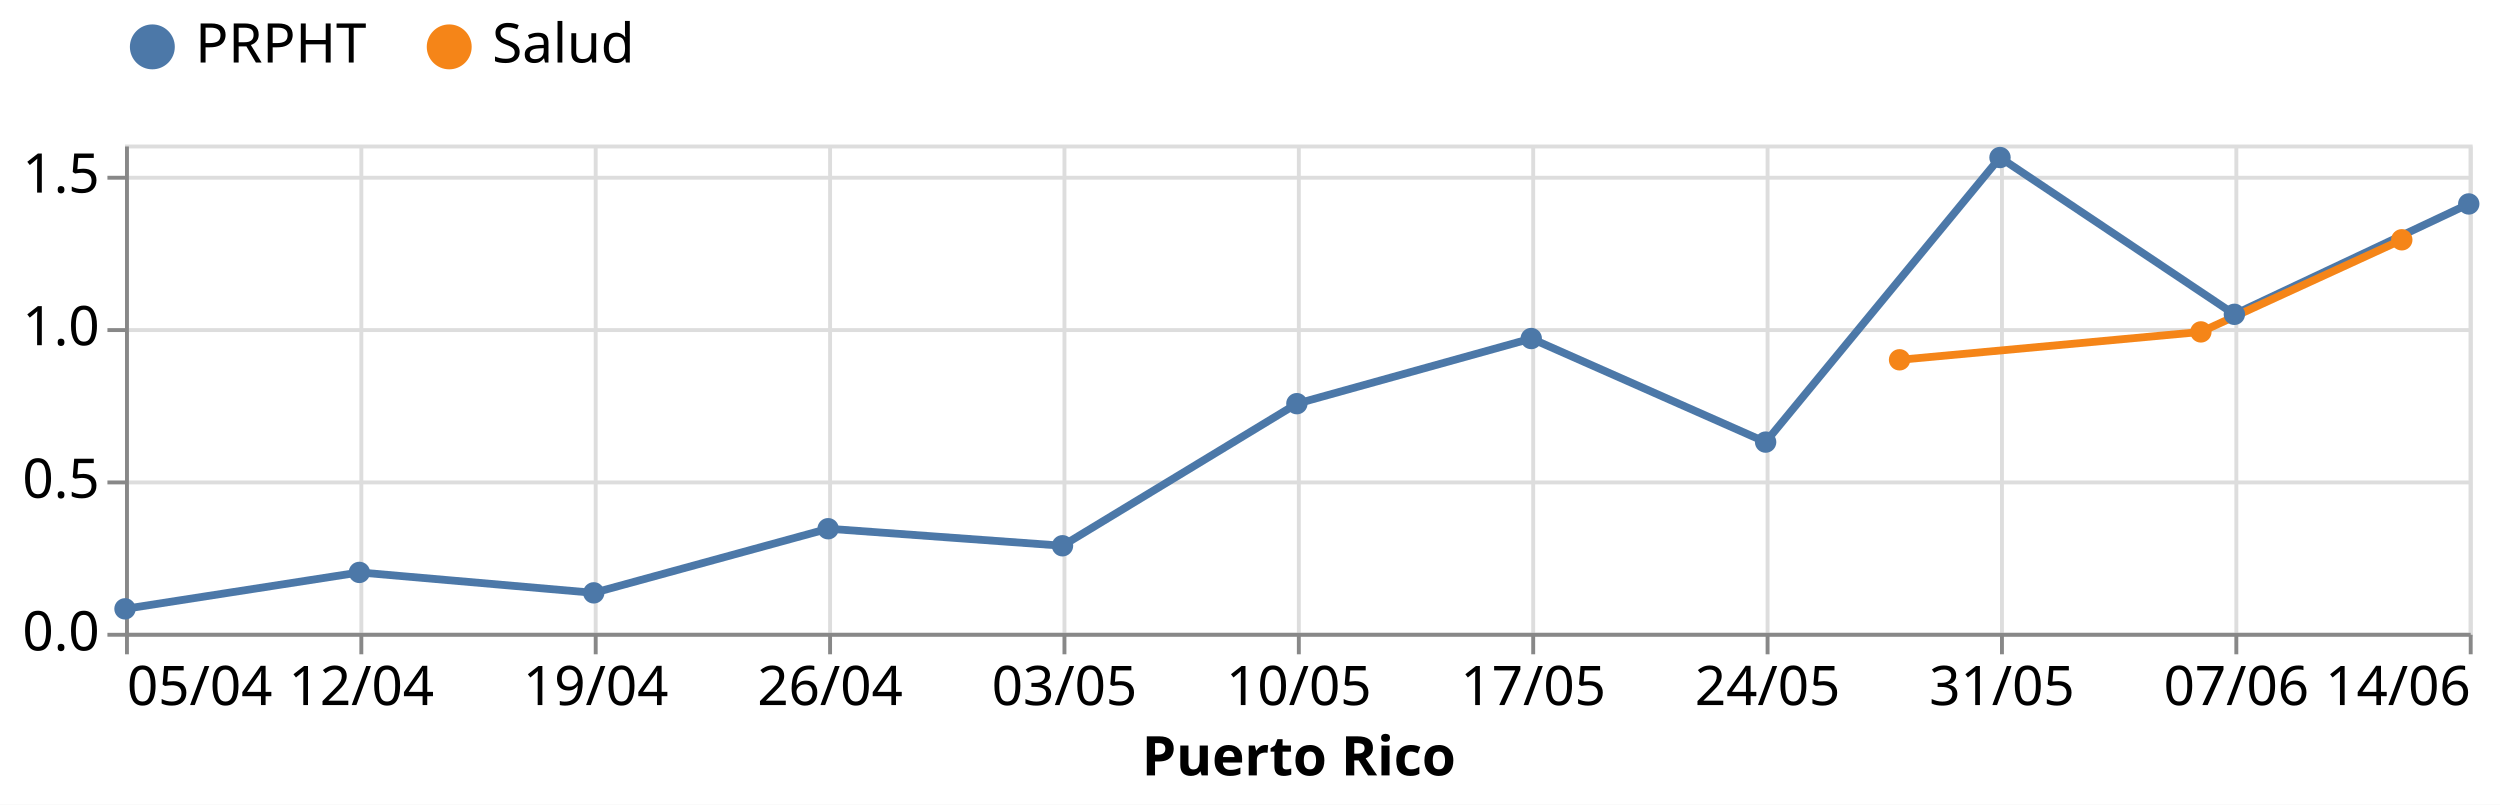
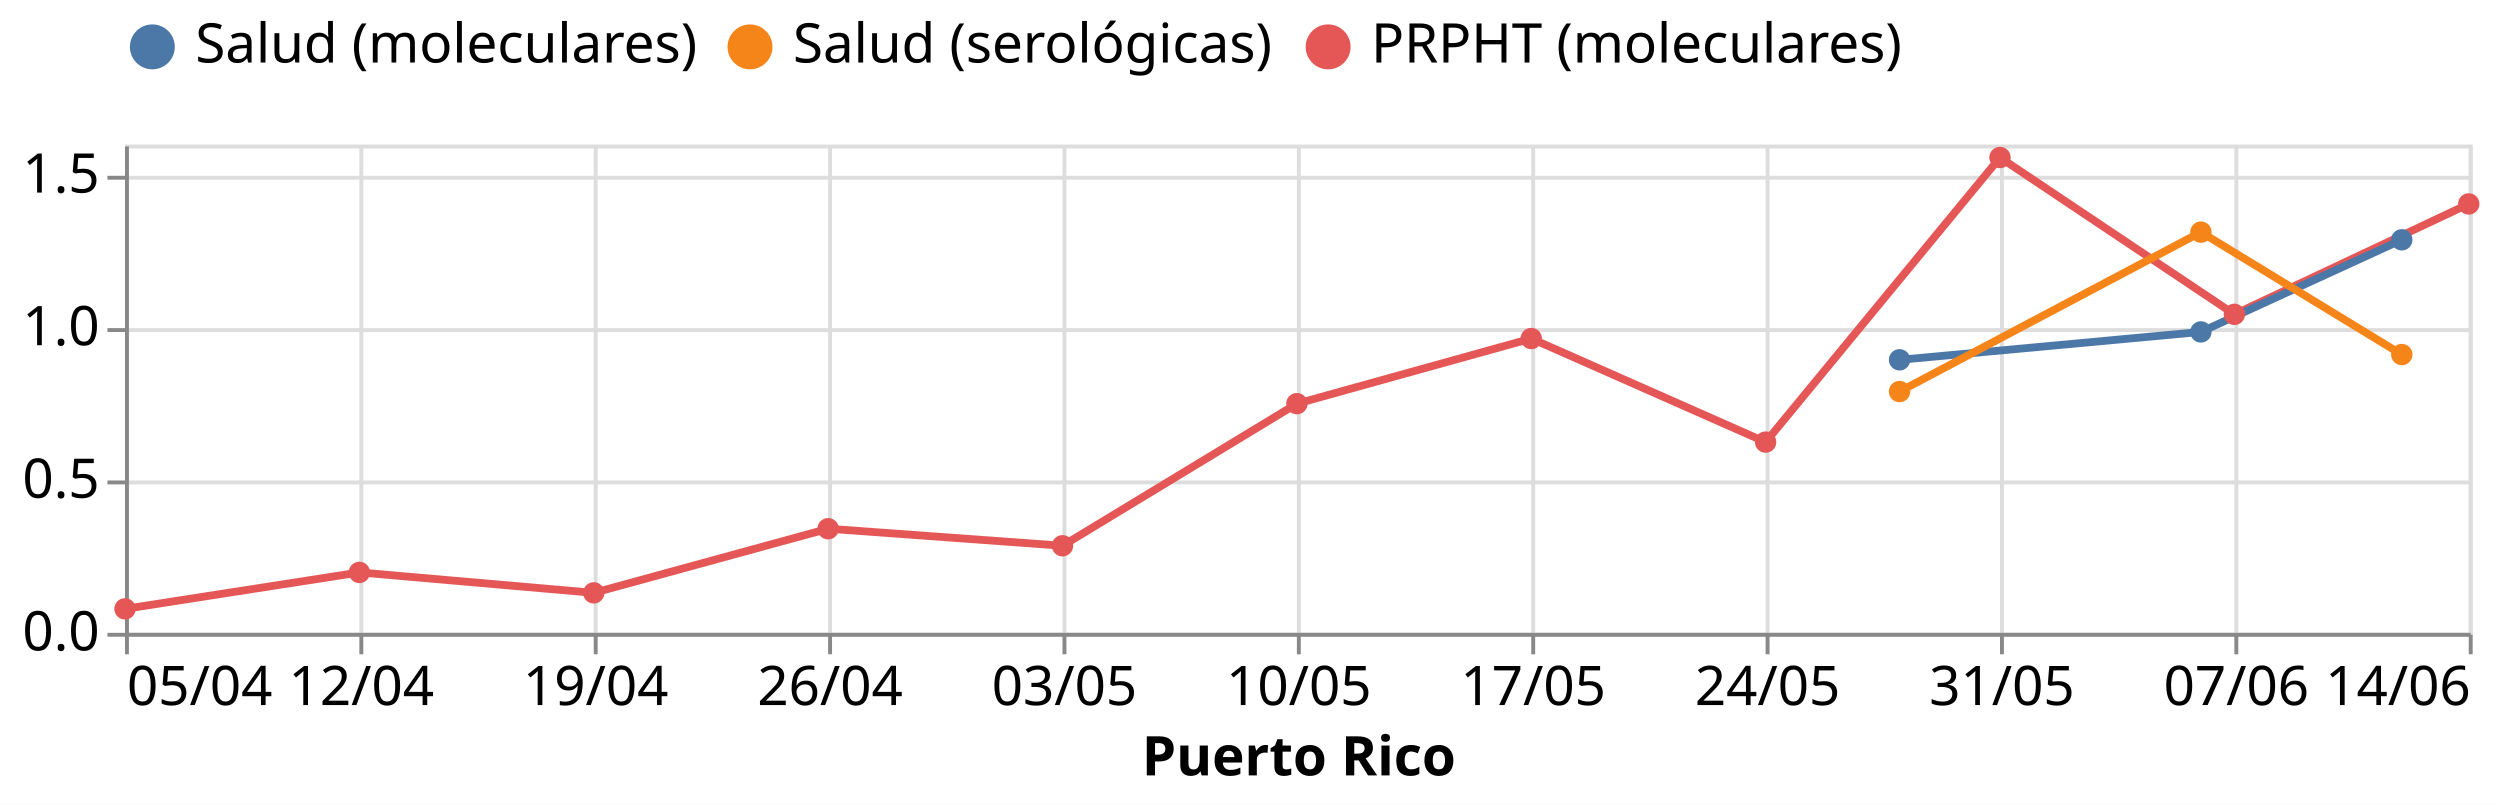
<svg xmlns="http://www.w3.org/2000/svg" class="marks" width="640" height="206" viewBox="0 0 640 206" version="1.1">
  <rect width="640" height="206" style="fill: white;" />
  <g transform="translate(32,37)">
    <g class="mark-group role-frame root">
      <g transform="translate(0,0)">
        <path class="background" d="M0.5,0.5h600v125h-600Z" style="fill: none; stroke: #ddd;" />
        <g>
          <g class="mark-group role-axis">
            <g transform="translate(0.5,125.5)">
              <path class="background" d="M0,0h0v0h0Z" style="pointer-events: none; fill: none;" />
              <g>
                <g class="mark-rule role-axis-grid" style="pointer-events: none;">
                  <line transform="translate(0,-125)" x2="0" y2="125" style="fill: none; stroke: #ddd; stroke-width: 1; opacity: 1;" />
                  <line transform="translate(60,-125)" x2="0" y2="125" style="fill: none; stroke: #ddd; stroke-width: 1; opacity: 1;" />
                  <line transform="translate(120,-125)" x2="0" y2="125" style="fill: none; stroke: #ddd; stroke-width: 1; opacity: 1;" />
                  <line transform="translate(180,-125)" x2="0" y2="125" style="fill: none; stroke: #ddd; stroke-width: 1; opacity: 1;" />
                  <line transform="translate(240,-125)" x2="0" y2="125" style="fill: none; stroke: #ddd; stroke-width: 1; opacity: 1;" />
                  <line transform="translate(300,-125)" x2="0" y2="125" style="fill: none; stroke: #ddd; stroke-width: 1; opacity: 1;" />
                  <line transform="translate(360,-125)" x2="0" y2="125" style="fill: none; stroke: #ddd; stroke-width: 1; opacity: 1;" />
                  <line transform="translate(420,-125)" x2="0" y2="125" style="fill: none; stroke: #ddd; stroke-width: 1; opacity: 1;" />
                  <line transform="translate(480,-125)" x2="0" y2="125" style="fill: none; stroke: #ddd; stroke-width: 1; opacity: 1;" />
                  <line transform="translate(540,-125)" x2="0" y2="125" style="fill: none; stroke: #ddd; stroke-width: 1; opacity: 1;" />
                  <line transform="translate(600,-125)" x2="0" y2="125" style="fill: none; stroke: #ddd; stroke-width: 1; opacity: 1;" />
                </g>
              </g>
              <path class="foreground" d="" style="pointer-events: none; display: none; fill: none;" />
            </g>
          </g>
          <g class="mark-group role-axis">
            <g transform="translate(0.5,0.5)">
              <path class="background" d="M0,0h0v0h0Z" style="pointer-events: none; fill: none;" />
              <g>
                <g class="mark-rule role-axis-grid" style="pointer-events: none;">
                  <line transform="translate(0,125)" x2="600" y2="0" style="fill: none; stroke: #ddd; stroke-width: 1; opacity: 1;" />
                  <line transform="translate(0,86)" x2="600" y2="0" style="fill: none; stroke: #ddd; stroke-width: 1; opacity: 1;" />
                  <line transform="translate(0,47)" x2="600" y2="0" style="fill: none; stroke: #ddd; stroke-width: 1; opacity: 1;" />
                  <line transform="translate(0,8)" x2="600" y2="0" style="fill: none; stroke: #ddd; stroke-width: 1; opacity: 1;" />
                </g>
              </g>
              <path class="foreground" d="" style="pointer-events: none; display: none; fill: none;" />
            </g>
          </g>
          <g class="mark-group role-axis">
            <g transform="translate(0.5,125.5)">
              <path class="background" d="M0,0h0v0h0Z" style="pointer-events: none; fill: none;" />
              <g>
                <g class="mark-rule role-axis-tick" style="pointer-events: none;">
                  <line transform="translate(0,0)" x2="0" y2="5" style="fill: none; stroke: #888; stroke-width: 1; opacity: 1;" />
                  <line transform="translate(60,0)" x2="0" y2="5" style="fill: none; stroke: #888; stroke-width: 1; opacity: 1;" />
                  <line transform="translate(120,0)" x2="0" y2="5" style="fill: none; stroke: #888; stroke-width: 1; opacity: 1;" />
                  <line transform="translate(180,0)" x2="0" y2="5" style="fill: none; stroke: #888; stroke-width: 1; opacity: 1;" />
                  <line transform="translate(240,0)" x2="0" y2="5" style="fill: none; stroke: #888; stroke-width: 1; opacity: 1;" />
                  <line transform="translate(300,0)" x2="0" y2="5" style="fill: none; stroke: #888; stroke-width: 1; opacity: 1;" />
                  <line transform="translate(360,0)" x2="0" y2="5" style="fill: none; stroke: #888; stroke-width: 1; opacity: 1;" />
                  <line transform="translate(420,0)" x2="0" y2="5" style="fill: none; stroke: #888; stroke-width: 1; opacity: 1;" />
                  <line transform="translate(480,0)" x2="0" y2="5" style="fill: none; stroke: #888; stroke-width: 1; opacity: 1;" />
                  <line transform="translate(540,0)" x2="0" y2="5" style="fill: none; stroke: #888; stroke-width: 1; opacity: 1;" />
                  <line transform="translate(600,0)" x2="0" y2="5" style="fill: none; stroke: #888; stroke-width: 1; opacity: 1;" />
                </g>
                <g class="mark-text role-axis-label" style="pointer-events: none;">
                  <text text-anchor="start" transform="translate(0,18)" style="font-family: sans-serif; font-size: 14px; fill: #000; opacity: 1;">05/04</text>
                  <text text-anchor="middle" transform="translate(60,18)" style="font-family: sans-serif; font-size: 14px; fill: #000; opacity: 1;">12/04</text>
                  <text text-anchor="middle" transform="translate(120,18)" style="font-family: sans-serif; font-size: 14px; fill: #000; opacity: 1;">19/04</text>
                  <text text-anchor="middle" transform="translate(180,18)" style="font-family: sans-serif; font-size: 14px; fill: #000; opacity: 1;">26/04</text>
                  <text text-anchor="middle" transform="translate(240,18)" style="font-family: sans-serif; font-size: 14px; fill: #000; opacity: 1;">03/05</text>
                  <text text-anchor="middle" transform="translate(300,18)" style="font-family: sans-serif; font-size: 14px; fill: #000; opacity: 1;">10/05</text>
                  <text text-anchor="middle" transform="translate(360,18)" style="font-family: sans-serif; font-size: 14px; fill: #000; opacity: 1;">17/05</text>
                  <text text-anchor="middle" transform="translate(420,18)" style="font-family: sans-serif; font-size: 14px; fill: #000; opacity: 1;">24/05</text>
                  <text text-anchor="middle" transform="translate(480,18)" style="font-family: sans-serif; font-size: 14px; fill: #000; opacity: 1;">31/05</text>
                  <text text-anchor="middle" transform="translate(540,18)" style="font-family: sans-serif; font-size: 14px; fill: #000; opacity: 1;">07/06</text>
                  <text text-anchor="end" transform="translate(600,18)" style="font-family: sans-serif; font-size: 14px; fill: #000; opacity: 1;">14/06</text>
                </g>
                <g class="mark-rule role-axis-domain" style="pointer-events: none;">
                  <line transform="translate(0,0)" x2="600" y2="0" style="fill: none; stroke: #888; stroke-width: 1; opacity: 1;" />
                </g>
                <g class="mark-text role-axis-title" style="pointer-events: none;">
                  <text text-anchor="middle" transform="translate(300,36)" style="font-family: sans-serif; font-size: 14px; font-weight: bold; fill: #000; opacity: 1;">Puerto Rico</text>
                </g>
              </g>
              <path class="foreground" d="" style="pointer-events: none; display: none; fill: none;" />
            </g>
          </g>
          <g class="mark-group role-axis">
            <g transform="translate(0.5,0.5)">
              <path class="background" d="M0,0h0v0h0Z" style="pointer-events: none; fill: none;" />
              <g>
                <g class="mark-rule role-axis-tick" style="pointer-events: none;">
                  <line transform="translate(0,125)" x2="-5" y2="0" style="fill: none; stroke: #888; stroke-width: 1; opacity: 1;" />
                  <line transform="translate(0,86)" x2="-5" y2="0" style="fill: none; stroke: #888; stroke-width: 1; opacity: 1;" />
                  <line transform="translate(0,47)" x2="-5" y2="0" style="fill: none; stroke: #888; stroke-width: 1; opacity: 1;" />
                  <line transform="translate(0,8)" x2="-5" y2="0" style="fill: none; stroke: #888; stroke-width: 1; opacity: 1;" />
                </g>
                <g class="mark-text role-axis-label" style="pointer-events: none;">
                  <text text-anchor="end" transform="translate(-7,129)" style="font-family: sans-serif; font-size: 14px; fill: #000; opacity: 1;">0.0</text>
                  <text text-anchor="end" transform="translate(-7,89.9375)" style="font-family: sans-serif; font-size: 14px; fill: #000; opacity: 1;">0.5</text>
                  <text text-anchor="end" transform="translate(-7,50.875)" style="font-family: sans-serif; font-size: 14px; fill: #000; opacity: 1;">1.0</text>
                  <text text-anchor="end" transform="translate(-7,11.8125)" style="font-family: sans-serif; font-size: 14px; fill: #000; opacity: 1;">1.5</text>
                </g>
                <g class="mark-rule role-axis-domain" style="pointer-events: none;">
                  <line transform="translate(0,125)" x2="0" y2="-125" style="fill: none; stroke: #888; stroke-width: 1; opacity: 1;" />
                </g>
              </g>
              <path class="foreground" d="" style="pointer-events: none; display: none; fill: none;" />
            </g>
          </g>
          <g class="mark-group role-scope layer_0_pathgroup">
            <g transform="translate(0,0)">
              <path class="background" d="M0,0h600v125h-600Z" style="fill: none;" />
              <g>
                <g class="mark-line role-mark layer_0_marks">
-                   <path d="M0,118.867L60,109.54L120,114.771L180,98.354L240,102.715L300,66.339L360,49.663L420,76.177L480,3.325L540,43.467L600,15.21" style="fill: none; stroke: #4c78a8; stroke-width: 2;" />
+                   <path d="M0,118.867L60,109.54L120,114.771L180,98.354L240,102.715L300,66.339L360,49.663L420,76.177L480,3.325L540,43.467L600,15.21" style="fill: none; stroke: #e45756; stroke-width: 2;" />
                </g>
              </g>
              <path class="foreground" d="" style="display: none; fill: none;" />
            </g>
            <g transform="translate(0,0)">
              <path class="background" d="M0,0h600v125h-600Z" style="fill: none;" />
              <g>
                <g class="mark-line role-mark layer_0_marks">
-                   <path d="M454.286,55.111L531.429,47.968L582.857,24.387" style="fill: none; stroke: #f58518; stroke-width: 2;" />
+                   <path d="M454.286,55.111L531.429,47.968L582.857,24.387" style="fill: none; stroke: #4c78a8; stroke-width: 2;" />
                </g>
              </g>
              <path class="foreground" d="" style="display: none; fill: none;" />
            </g>
+             <g transform="translate(0,0)">
+               <path class="background" d="M0,0h600v125h-600Z" style="fill: none;" />
+               <g>
+                 <g class="mark-line role-mark layer_0_marks">
+                   <path d="M454.286,63.233L531.429,22.43L582.857,53.766" style="fill: none; stroke: #f58518; stroke-width: 2;" />
+                 </g>
+               </g>
+               <path class="foreground" d="" style="display: none; fill: none;" />
+             </g>
          </g>
          <g class="mark-symbol role-mark layer_1_marks">
-             <path transform="translate(0,118.867)" d="M2.739,0A2.739,2.739,0,1,1,-2.739,0A2.739,2.739,0,1,1,2.739,0" style="fill: #4c78a8; stroke-width: 2; opacity: 1;" />
-             <path transform="translate(60,109.5398)" d="M2.739,0A2.739,2.739,0,1,1,-2.739,0A2.739,2.739,0,1,1,2.739,0" style="fill: #4c78a8; stroke-width: 2; opacity: 1;" />
-             <path transform="translate(120,114.7713)" d="M2.739,0A2.739,2.739,0,1,1,-2.739,0A2.739,2.739,0,1,1,2.739,0" style="fill: #4c78a8; stroke-width: 2; opacity: 1;" />
-             <path transform="translate(180,98.3536)" d="M2.739,0A2.739,2.739,0,1,1,-2.739,0A2.739,2.739,0,1,1,2.739,0" style="fill: #4c78a8; stroke-width: 2; opacity: 1;" />
-             <path transform="translate(240,102.7149)" d="M2.739,0A2.739,2.739,0,1,1,-2.739,0A2.739,2.739,0,1,1,2.739,0" style="fill: #4c78a8; stroke-width: 2; opacity: 1;" />
-             <path transform="translate(300,66.33948)" d="M2.739,0A2.739,2.739,0,1,1,-2.739,0A2.739,2.739,0,1,1,2.739,0" style="fill: #4c78a8; stroke-width: 2; opacity: 1;" />
-             <path transform="translate(360,49.6632)" d="M2.739,0A2.739,2.739,0,1,1,-2.739,0A2.739,2.739,0,1,1,2.739,0" style="fill: #4c78a8; stroke-width: 2; opacity: 1;" />
-             <path transform="translate(420,76.17681)" d="M2.739,0A2.739,2.739,0,1,1,-2.739,0A2.739,2.739,0,1,1,2.739,0" style="fill: #4c78a8; stroke-width: 2; opacity: 1;" />
-             <path transform="translate(454.2857,55.1113)" d="M2.739,0A2.739,2.739,0,1,1,-2.739,0A2.739,2.739,0,1,1,2.739,0" style="fill: #f58518; stroke-width: 2; opacity: 1;" />
-             <path transform="translate(480,3.324677)" d="M2.739,0A2.739,2.739,0,1,1,-2.739,0A2.739,2.739,0,1,1,2.739,0" style="fill: #4c78a8; stroke-width: 2; opacity: 1;" />
-             <path transform="translate(531.4286,47.96832)" d="M2.739,0A2.739,2.739,0,1,1,-2.739,0A2.739,2.739,0,1,1,2.739,0" style="fill: #f58518; stroke-width: 2; opacity: 1;" />
-             <path transform="translate(540,43.46726)" d="M2.739,0A2.739,2.739,0,1,1,-2.739,0A2.739,2.739,0,1,1,2.739,0" style="fill: #4c78a8; stroke-width: 2; opacity: 1;" />
-             <path transform="translate(582.8571,24.38669)" d="M2.739,0A2.739,2.739,0,1,1,-2.739,0A2.739,2.739,0,1,1,2.739,0" style="fill: #f58518; stroke-width: 2; opacity: 1;" />
-             <path transform="translate(600,15.20984)" d="M2.739,0A2.739,2.739,0,1,1,-2.739,0A2.739,2.739,0,1,1,2.739,0" style="fill: #4c78a8; stroke-width: 2; opacity: 1;" />
+             <path transform="translate(0,118.867)" d="M2.739,0A2.739,2.739,0,1,1,-2.739,0A2.739,2.739,0,1,1,2.739,0" style="fill: #e45756; stroke-width: 2; opacity: 1;" />
+             <path transform="translate(60,109.5398)" d="M2.739,0A2.739,2.739,0,1,1,-2.739,0A2.739,2.739,0,1,1,2.739,0" style="fill: #e45756; stroke-width: 2; opacity: 1;" />
+             <path transform="translate(120,114.7713)" d="M2.739,0A2.739,2.739,0,1,1,-2.739,0A2.739,2.739,0,1,1,2.739,0" style="fill: #e45756; stroke-width: 2; opacity: 1;" />
+             <path transform="translate(180,98.3536)" d="M2.739,0A2.739,2.739,0,1,1,-2.739,0A2.739,2.739,0,1,1,2.739,0" style="fill: #e45756; stroke-width: 2; opacity: 1;" />
+             <path transform="translate(240,102.7149)" d="M2.739,0A2.739,2.739,0,1,1,-2.739,0A2.739,2.739,0,1,1,2.739,0" style="fill: #e45756; stroke-width: 2; opacity: 1;" />
+             <path transform="translate(300,66.33948)" d="M2.739,0A2.739,2.739,0,1,1,-2.739,0A2.739,2.739,0,1,1,2.739,0" style="fill: #e45756; stroke-width: 2; opacity: 1;" />
+             <path transform="translate(360,49.6632)" d="M2.739,0A2.739,2.739,0,1,1,-2.739,0A2.739,2.739,0,1,1,2.739,0" style="fill: #e45756; stroke-width: 2; opacity: 1;" />
+             <path transform="translate(420,76.17681)" d="M2.739,0A2.739,2.739,0,1,1,-2.739,0A2.739,2.739,0,1,1,2.739,0" style="fill: #e45756; stroke-width: 2; opacity: 1;" />
+             <path transform="translate(454.2857,55.1113)" d="M2.739,0A2.739,2.739,0,1,1,-2.739,0A2.739,2.739,0,1,1,2.739,0" style="fill: #4c78a8; stroke-width: 2; opacity: 1;" />
+             <path transform="translate(454.2857,63.23277)" d="M2.739,0A2.739,2.739,0,1,1,-2.739,0A2.739,2.739,0,1,1,2.739,0" style="fill: #f58518; stroke-width: 2; opacity: 1;" />
+             <path transform="translate(480,3.324677)" d="M2.739,0A2.739,2.739,0,1,1,-2.739,0A2.739,2.739,0,1,1,2.739,0" style="fill: #e45756; stroke-width: 2; opacity: 1;" />
+             <path transform="translate(531.4286,47.96832)" d="M2.739,0A2.739,2.739,0,1,1,-2.739,0A2.739,2.739,0,1,1,2.739,0" style="fill: #4c78a8; stroke-width: 2; opacity: 1;" />
+             <path transform="translate(531.4286,22.42971)" d="M2.739,0A2.739,2.739,0,1,1,-2.739,0A2.739,2.739,0,1,1,2.739,0" style="fill: #f58518; stroke-width: 2; opacity: 1;" />
+             <path transform="translate(540,43.46726)" d="M2.739,0A2.739,2.739,0,1,1,-2.739,0A2.739,2.739,0,1,1,2.739,0" style="fill: #e45756; stroke-width: 2; opacity: 1;" />
+             <path transform="translate(582.8571,24.38669)" d="M2.739,0A2.739,2.739,0,1,1,-2.739,0A2.739,2.739,0,1,1,2.739,0" style="fill: #4c78a8; stroke-width: 2; opacity: 1;" />
+             <path transform="translate(582.8571,53.76587)" d="M2.739,0A2.739,2.739,0,1,1,-2.739,0A2.739,2.739,0,1,1,2.739,0" style="fill: #f58518; stroke-width: 2; opacity: 1;" />
+             <path transform="translate(600,15.20984)" d="M2.739,0A2.739,2.739,0,1,1,-2.739,0A2.739,2.739,0,1,1,2.739,0" style="fill: #e45756; stroke-width: 2; opacity: 1;" />
          </g>
          <g class="mark-group role-legend">
            <g transform="translate(0,-32)">
-               <path class="background" d="M0,0h130v14h-130Z" style="pointer-events: none; fill: none;" />
+               <path class="background" d="M0,0h456v14h-456Z" style="pointer-events: none; fill: none;" />
              <g>
                <g class="mark-group role-legend-entry">
                  <g transform="translate(0,0)">
                    <path class="background" d="M0,0h0v0h0Z" style="pointer-events: none; fill: none;" />
                    <g>
                      <g class="mark-group role-scope">
                        <g transform="translate(0,0)">
-                           <path class="background" d="M0,0h65.448v14h-65.448Z" style="pointer-events: none; fill: none; opacity: 1;" />
+                           <path class="background" d="M0,0h142.496v14h-142.496Z" style="pointer-events: none; fill: none; opacity: 1;" />
                          <g>
                            <g class="mark-symbol role-legend-symbol" style="pointer-events: none;">
                              <path transform="translate(7,7)" d="M5,0A5,5,0,1,1,-5,0A5,5,0,1,1,5,0" style="fill: #4c78a8; stroke: #4c78a8; stroke-width: 1.5; opacity: 1;" />
                            </g>
                            <g class="mark-text role-legend-label" style="pointer-events: none;">
-                               <text text-anchor="start" transform="translate(18,11)" style="font-family: sans-serif; font-size: 14px; fill: #000; opacity: 1;">PRPHT</text>
+                               <text text-anchor="start" transform="translate(18,11)" style="font-family: sans-serif; font-size: 14px; fill: #000; opacity: 1;">Salud (moleculares)</text>
                            </g>
                          </g>
                          <path class="foreground" d="" style="pointer-events: none; display: none; fill: none;" />
                        </g>
-                         <g transform="translate(76,0)">
-                           <path class="background" d="M0,0h53.807v14h-53.807Z" style="pointer-events: none; fill: none; opacity: 1;" />
+                         <g transform="translate(153,0)">
+                           <path class="background" d="M0,0h137.834v14h-137.834Z" style="pointer-events: none; fill: none; opacity: 1;" />
                          <g>
                            <g class="mark-symbol role-legend-symbol" style="pointer-events: none;">
                              <path transform="translate(7,7)" d="M5,0A5,5,0,1,1,-5,0A5,5,0,1,1,5,0" style="fill: #f58518; stroke: #f58518; stroke-width: 1.5; opacity: 1;" />
                            </g>
                            <g class="mark-text role-legend-label" style="pointer-events: none;">
-                               <text text-anchor="start" transform="translate(18,11)" style="font-family: sans-serif; font-size: 14px; fill: #000; opacity: 1;">Salud</text>
+                               <text text-anchor="start" transform="translate(18,11)" style="font-family: sans-serif; font-size: 14px; fill: #000; opacity: 1;">Salud (serológicas)</text>
+                             </g>
+                           </g>
+                           <path class="foreground" d="" style="pointer-events: none; display: none; fill: none;" />
+                         </g>
+                         <g transform="translate(301,0)">
+                           <path class="background" d="M0,0h154.138v14h-154.138Z" style="pointer-events: none; fill: none; opacity: 1;" />
+                           <g>
+                             <g class="mark-symbol role-legend-symbol" style="pointer-events: none;">
+                               <path transform="translate(7,7)" d="M5,0A5,5,0,1,1,-5,0A5,5,0,1,1,5,0" style="fill: #e45756; stroke: #e45756; stroke-width: 1.5; opacity: 1;" />
+                             </g>
+                             <g class="mark-text role-legend-label" style="pointer-events: none;">
+                               <text text-anchor="start" transform="translate(18,11)" style="font-family: sans-serif; font-size: 14px; fill: #000; opacity: 1;">PRPHT (moleculares)</text>
                            </g>
                          </g>
                          <path class="foreground" d="" style="pointer-events: none; display: none; fill: none;" />
                        </g>
                      </g>
                    </g>
                    <path class="foreground" d="" style="pointer-events: none; display: none; fill: none;" />
                  </g>
                </g>
              </g>
              <path class="foreground" d="" style="pointer-events: none; display: none; fill: none;" />
            </g>
          </g>
        </g>
        <path class="foreground" d="" style="display: none; fill: none;" />
      </g>
    </g>
  </g>
</svg>
